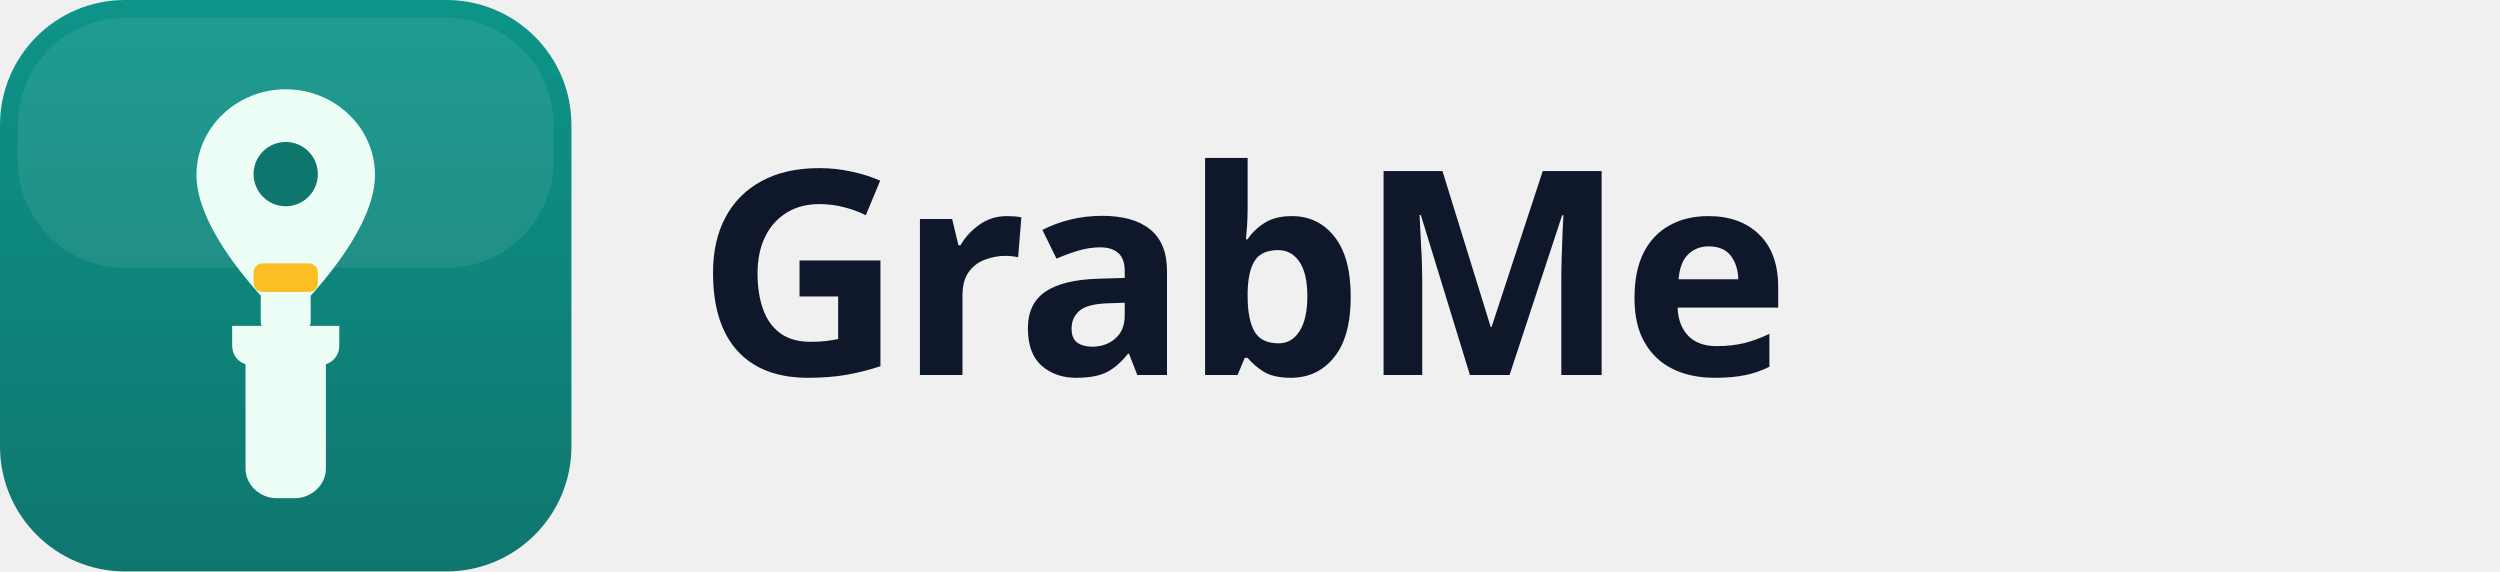
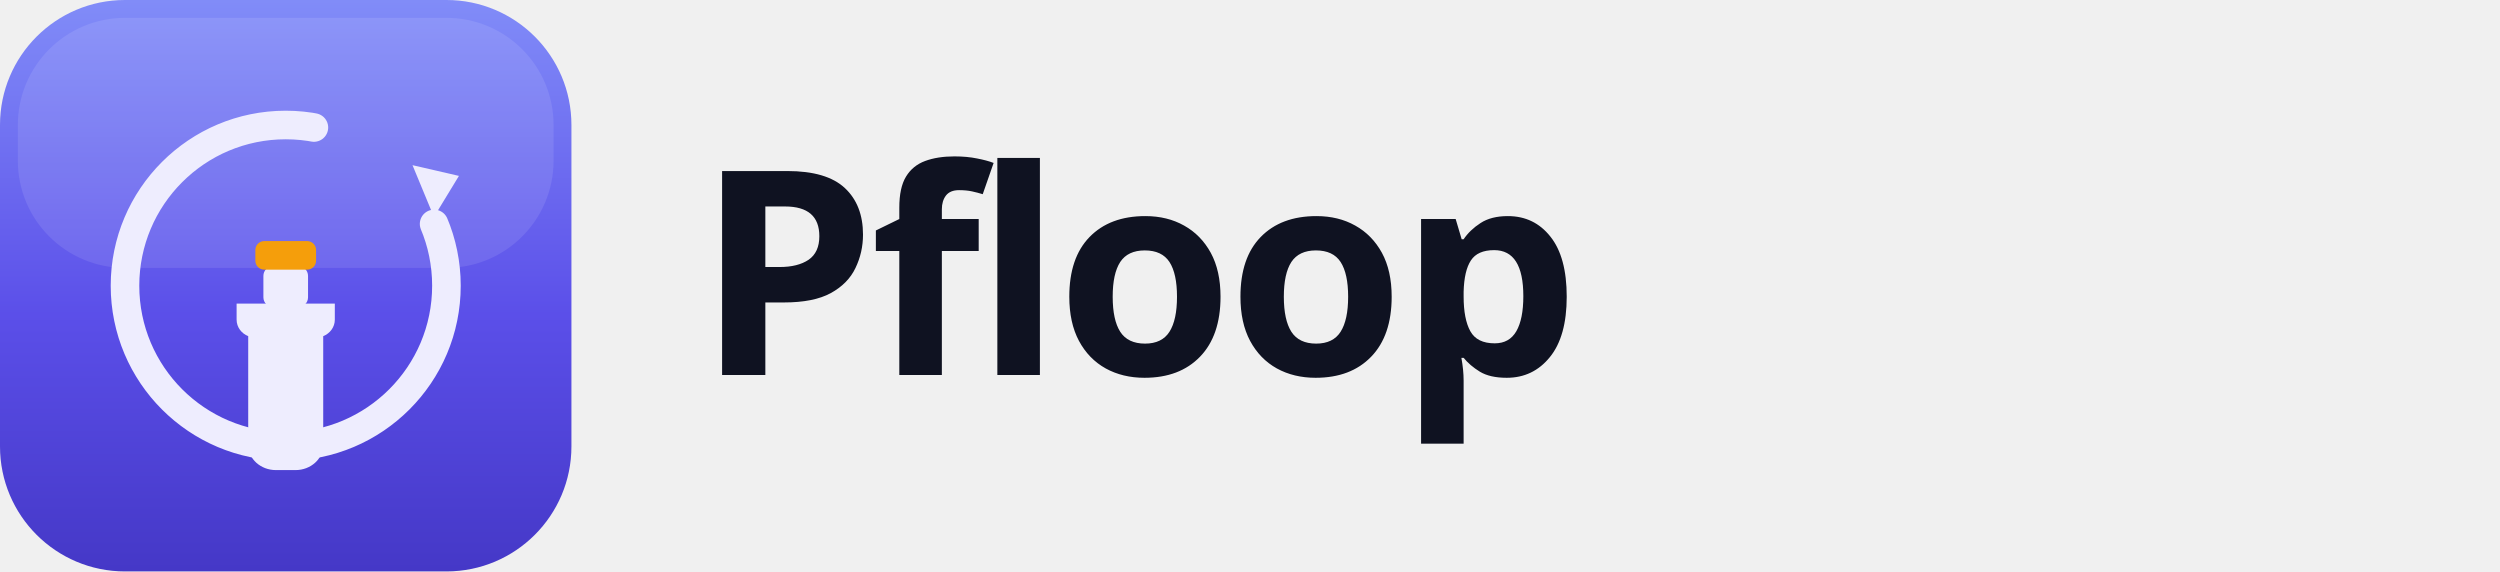
- <svg xmlns="http://www.w3.org/2000/svg" viewBox="0 0 280 64" role="img" aria-label="GrabMe">
+ <svg xmlns="http://www.w3.org/2000/svg" viewBox="0 0 280 64" role="img" aria-label="Pfloop">
  <defs>
-     <linearGradient id="markBg" x1="0" y1="0" x2="0" y2="1">
-       <stop offset="0%" stop-color="#0d9488" />
-       <stop offset="100%" stop-color="#0f766e" />
+     <linearGradient id="pfloopLockupBg" x1="0" y1="0" x2="0" y2="1">
+       <stop offset="0%" stop-color="#818CF8" />
+       <stop offset="55%" stop-color="#5B4FE9" />
+       <stop offset="100%" stop-color="#4538C7" />
    </linearGradient>
  </defs>
-   <rect width="64" height="64" rx="14" fill="url(#markBg)" />
-   <rect x="2" y="2" width="60" height="28" rx="12" fill="#fff" opacity="0.08" />
-   <path fill="#ecfdf5" d="M32 10c-5.5 0-10 4.3-10 9.6 0 7.2 10 16.4 10 16.4s10-9.2 10-16.4C42 14.3 37.5 10 32 10z" />
-   <circle cx="32" cy="19.5" r="3.6" fill="#0f766e" />
-   <path fill="#ecfdf5" d="M26 36.5h12v2.2c0 1-.6 1.8-1.5 2.1v11.7c0 1.8-1.6 3.3-3.5 3.3h-2c-1.9 0-3.5-1.5-3.5-3.3V40.8c-.9-.3-1.5-1.1-1.5-2.1v-2.2z" />
-   <rect x="29.2" y="32.2" width="5.6" height="5" rx="1.2" fill="#ecfdf5" />
-   <rect x="28.4" y="29.5" width="7.2" height="3.2" rx="1" fill="#fbbf24" />
-   <text x="78" y="42" font-family="Segoe UI, system-ui, -apple-system, sans-serif" font-size="32" font-weight="750" letter-spacing="-0.02em" fill="#0f172a">GrabMe</text>
+   <rect width="64" height="64" rx="14" fill="url(#pfloopLockupBg)" />
+   <rect x="2" y="2" width="60" height="28" rx="12" fill="#fff" opacity="0.1" />
+   <circle cx="32" cy="32" r="18" fill="none" stroke="#EEEDFE" stroke-width="3.2" stroke-linecap="round" stroke-dasharray="96 18" stroke-dashoffset="8" />
+   <path fill="#EEEDFE" d="M46.2 18.5l5.2 1.2-2.8 4.6-2.4-5.8z" />
+   <path fill="#EEEDFE" d="M26.5 34h11v1.8c0 .85-.55 1.55-1.3 1.85v12.2c0 1.55-1.4 2.8-3.1 2.8h-2.2c-1.7 0-3.1-1.25-3.1-2.8V37.65c-.75-.3-1.3-1-1.3-1.85V34z" />
+   <rect x="29.5" y="29.8" width="5" height="4.6" rx="1.1" fill="#EEEDFE" />
+   <rect x="28.6" y="27" width="6.8" height="3.2" rx="1" fill="#F59E0B" />
+   <text x="78" y="42" font-family="Segoe UI, system-ui, -apple-system, sans-serif" font-size="32" font-weight="750" letter-spacing="-0.02em" fill="#0f1221">Pfloop</text>
</svg>
